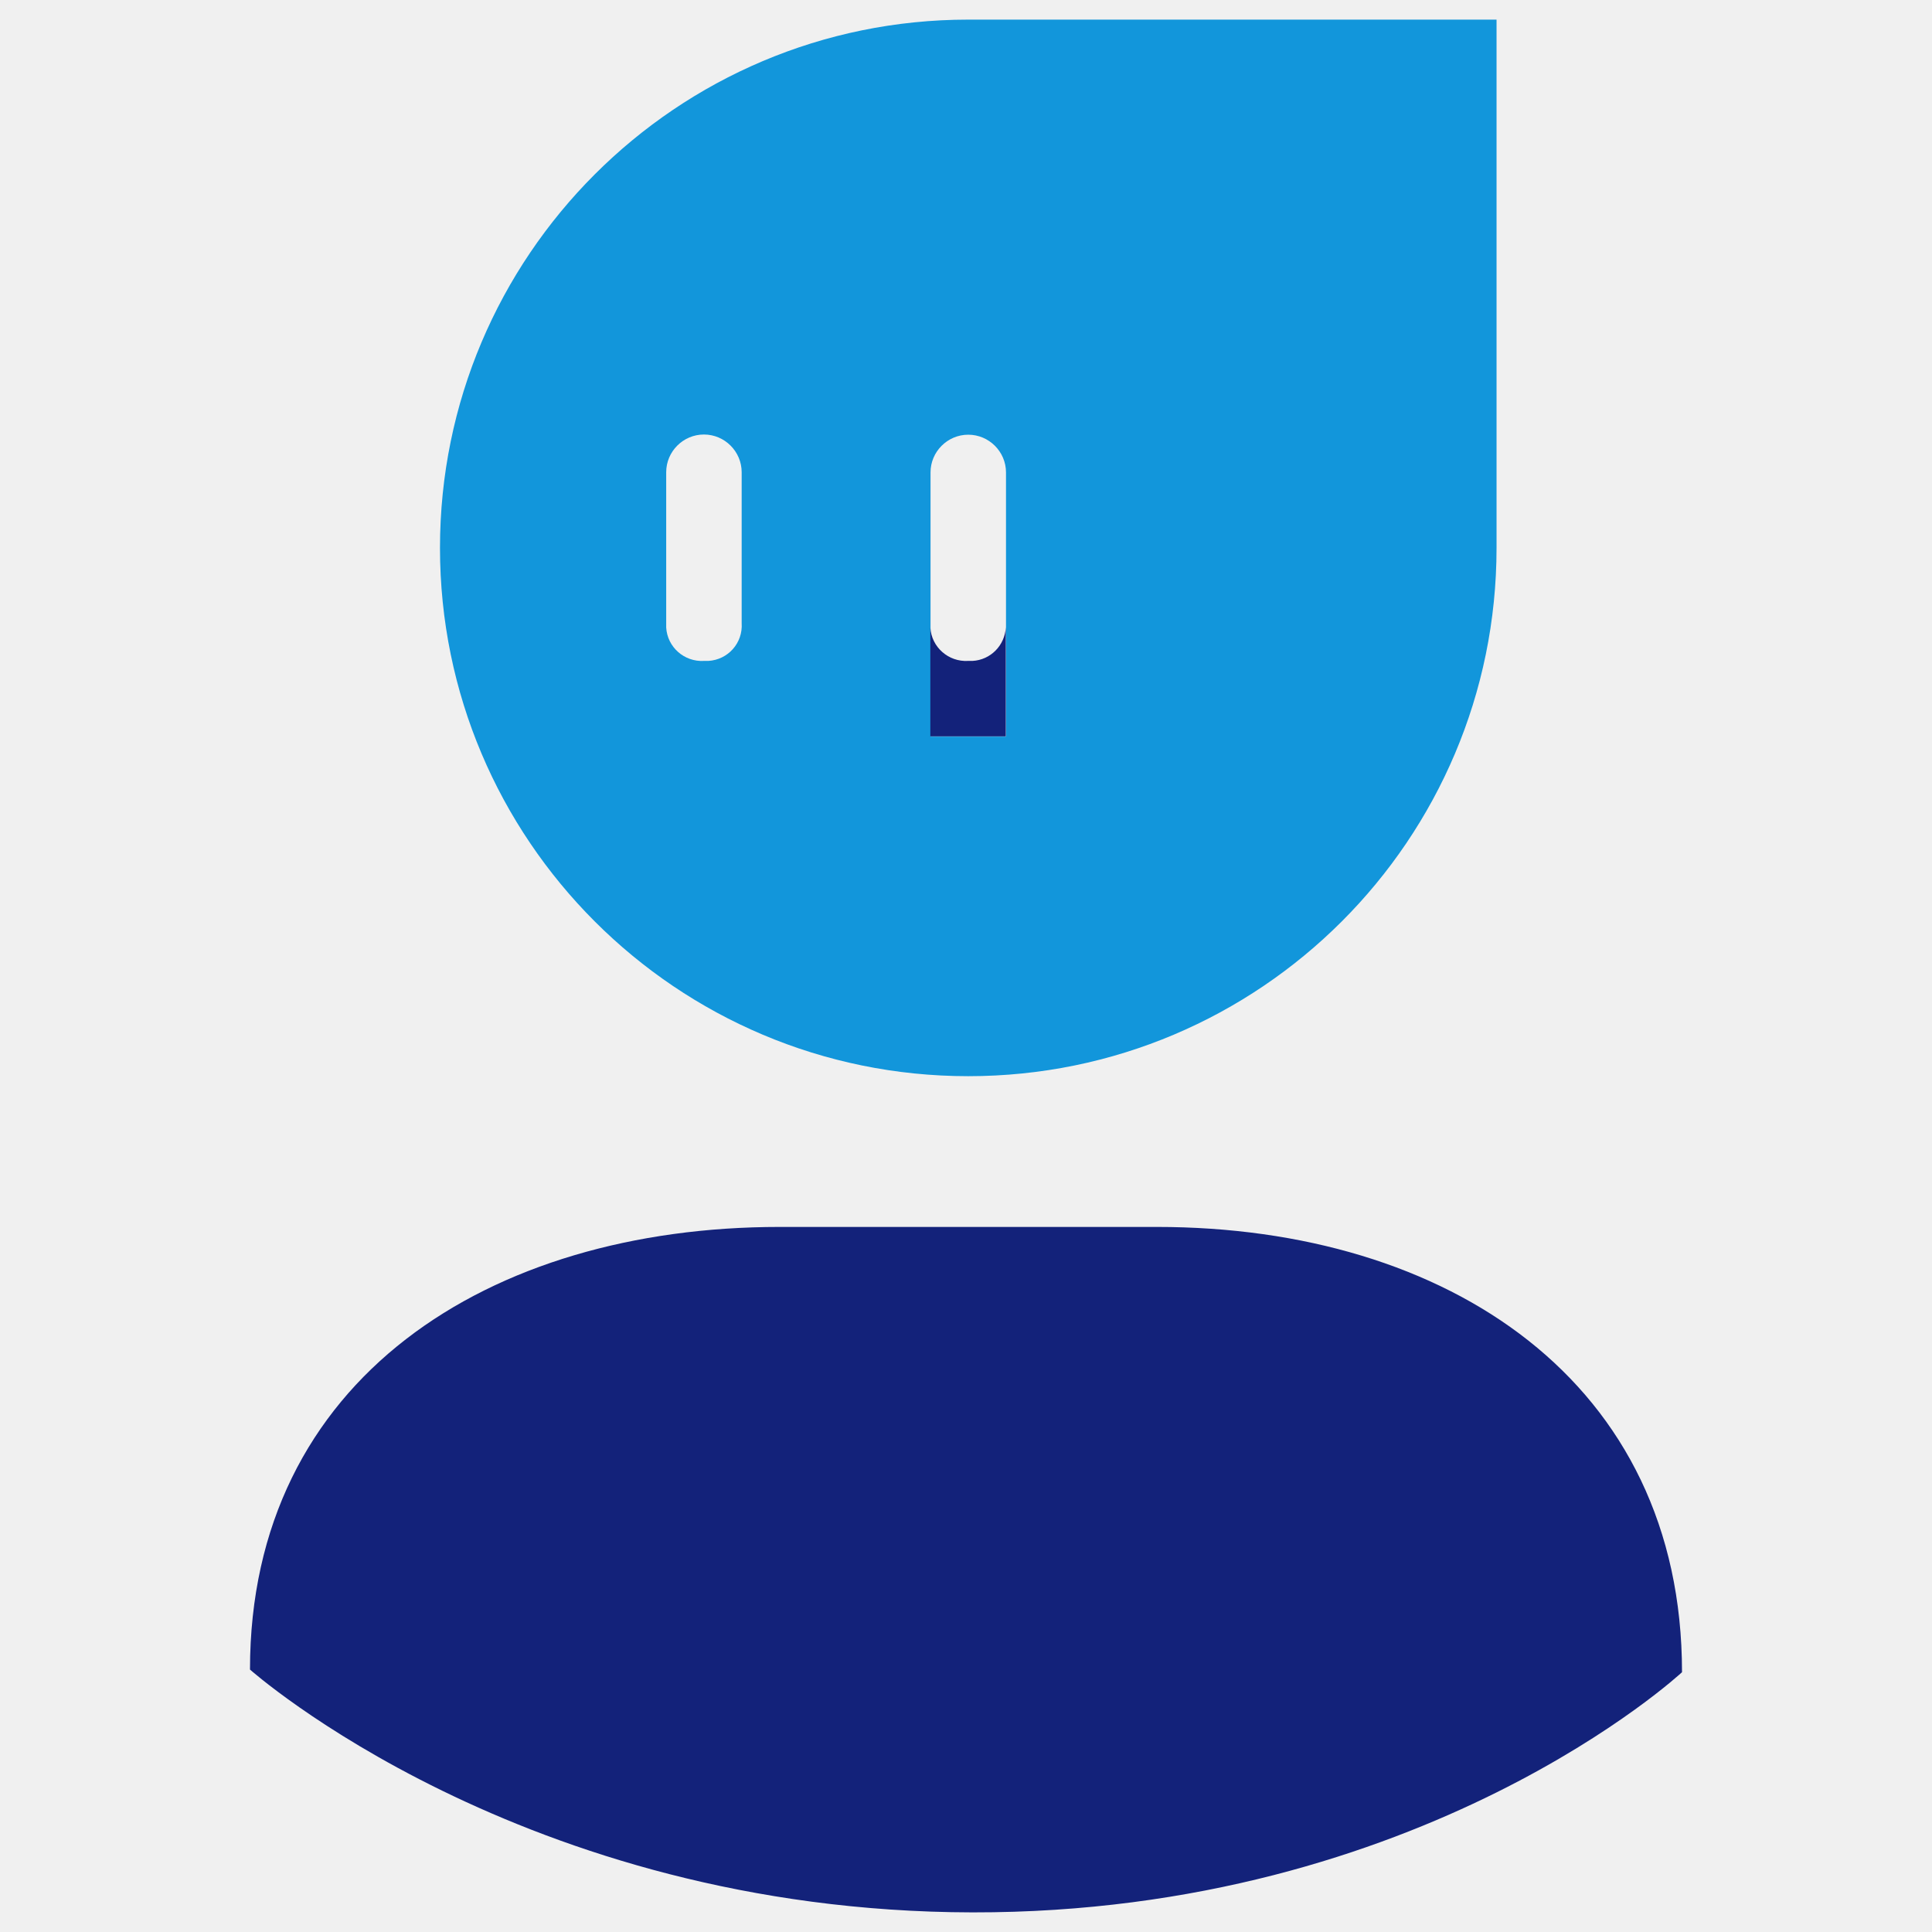
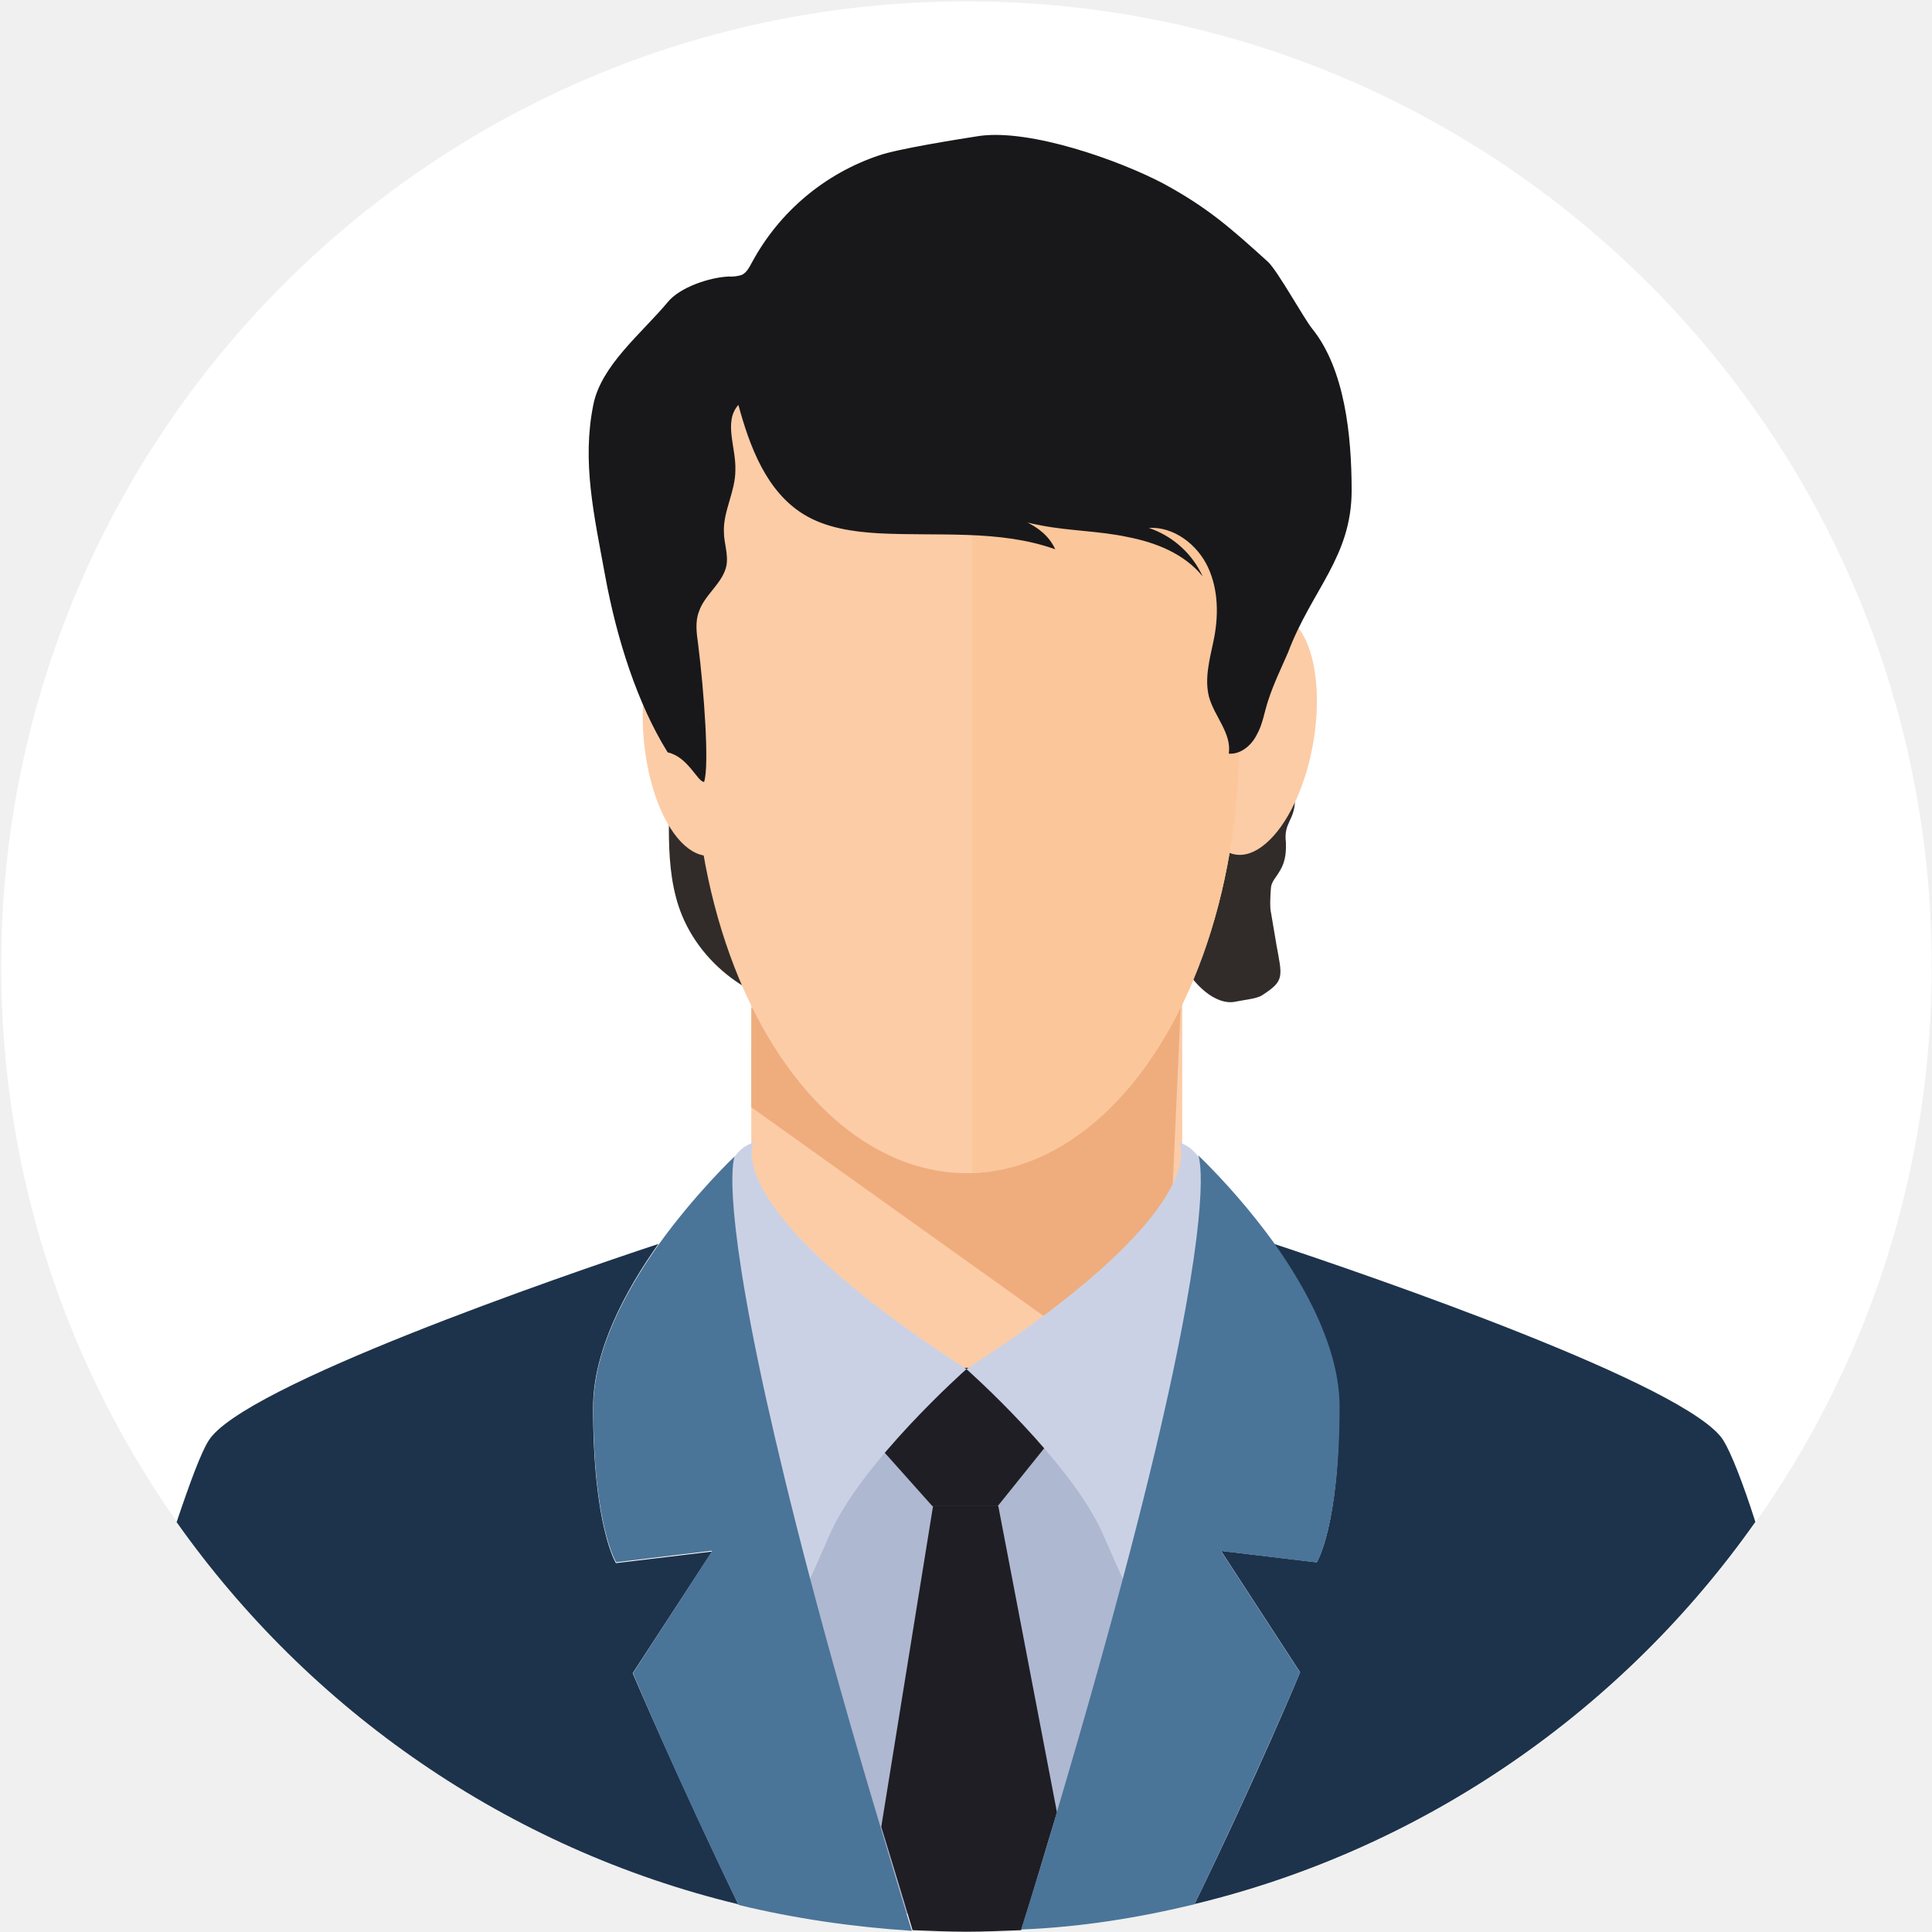
- <svg xmlns="http://www.w3.org/2000/svg" t="1752131179197" class="icon" viewBox="0 0 1024 1024" version="1.1" p-id="7903" width="200" height="200">
-   <path d="M513.2 10.4c-154.6 0-280 125.4-280 280s125.4 280 280 280 280-125.4 280-280v-280h-280zM375.4 350.3h-2.3c-10.4 0.6-19.4-7.3-20-17.7v-82.3c0-11 9-20 20-20s20 9 20 20v80c0.7 10.5-7.2 19.4-17.7 20z m157.8 40.1h-40v-140c0-11 9-20 20-20s20 9 20 20v140z" p-id="7904" data-spm-anchor-id="a313x.search_index.0.i17.7c9e3a81LceWjC" class="selected" fill="#1296db" />
-   <path d="M515.4 350.3h-2.3c-10.4 0.6-19.4-7.3-20-17.7v-62.3 120h40v-57.8c-0.5 9.5-8 17.3-17.7 17.8zM132.5 884.9c0-154 126.7-234.6 280.7-234.6h200c154 0 278.3 82 278.3 236 0 0-137.2 127.7-376.1 127.3S132.5 884.9 132.5 884.9z" p-id="7905" data-spm-anchor-id="a313x.search_index.0.i16.7c9e3a81LceWjC" class="" fill="#13227a" />
+ <svg xmlns="http://www.w3.org/2000/svg" t="1752464124907" class="icon" viewBox="0 0 1024 1024" version="1.1" p-id="14540" width="200" height="200">
+   <path d="M0.619 512.213c0 282.539 229.056 511.531 511.616 511.531 282.539 0.107 511.616-228.992 511.616-511.509S794.773 0.725 512.213 0.725C229.675 0.725 0.619 229.717 0.619 512.213z" fill="#ffffff" p-id="14541" data-spm-anchor-id="a313x.search_index.0.i14.4b053a81CIO9M7" class="selected" />
+   <path d="M594.027 967.808c-8 16.469-17.365 33.856-33.813 41.856-12.117 6.059-26.155 5.611-39.872 5.611l-53.931-1.28c-3.2 0-6.4 0-9.259-1.579-3.648-2.069-6.059-5.611-8.448-9.728-14.507-24.939-29.013-50.347-36.224-78.571-3.989-15.339-5.589-30.997-6.848-46.784-4.8-48.725-9.707-97.109-14.507-145.835 16.107-2.069 32.213-4.48 48.32-6.4a284.949 284.949 0 0 1 32.683-3.2c11.307-0.469 22.507 0 33.813 0.427 4.459 0 9.259 0.469 13.717 0.469 20.565 0.811 41.131 1.6 61.568 2.859 16.128 0.811 34.283 2.411 44.693 14.528 8.448 10.069 9.707 24.597 10.027 37.525 0.811 22.976 1.621 46.656-6.037 68.523-4.459 12.459-11.307 23.787-13.717 36.587-1.259 7.68-0.789 15.68-1.259 23.787-1.259 21.397-11.307 41.536-20.907 61.205z" fill="#AEB8D1" p-id="14542" />
+   <path d="M377.131 822.72v0.789l0.789-0.789z" fill="#A5B0C7" p-id="14543" />
+   <path d="M398.208 515.883h228.395v218.688H398.208z" fill="#FCCCA7" p-id="14544" />
+   <path d="M398.208 534.4l228.395-18.517-10.176 226.816-218.24-155.84z" fill="#EFAD7D" p-id="14545" />
+   <path d="M359.595 480.085c10.048 30.656 40.32 53.184 72.533 54.336 2.411-2.069 0.811-5.611-0.789-8-27.755-41.536-58.389-81.792-77.355-127.659 2.411 26.88-2.859 55.125 5.611 81.323z m316.821 20.053c3.2 17.643 4.672 19.584-7.573 27.435-2.965 1.877-10.24 2.496-13.909 3.307-5.611 1.259-11.648-1.6-16.107-5.269-8.917-7.211-14.507-18.069-17.365-29.397-2.859-11.307-3.2-22.997-4.011-34.645-0.448-7.211-0.448-14.528-0.789-22.187-0.469-6.4-0.469-13.291 2.389-18.987 4.8-9.728 16.107-13.739 26.624-16.939 6.549-2.133 13.269-3.627 20.117-4.48 5.589-0.427 11.648 0.469 15.765 4.011 5.589 5.269 5.248 14.08 4.8 21.76-0.469 10.496-6.059 11.243-4.8 21.76 0 3.093 0.469 9.067-3.221 15.061-1.92 3.456-4.331 5.568-4.672 8.683-0.341 3.115-0.725 11.115 0 13.525l2.773 16.341z" fill="#312C29" p-id="14546" />
+   <path d="M636.416 384c-4.117 22.656-2.283 44.629 4.8 57.664 7.083 13.013 18.517 15.083 29.717 5.376 11.307-9.6 20.779-29.525 24.896-52.16 4.117-22.656 2.283-44.608-4.8-57.643-7.083-13.056-18.496-15.104-29.696-5.397-11.307 9.621-20.8 29.525-24.917 52.16z m-295.211 8.021c2.048 22.976 9.6 43.691 19.861 54.315 10.283 10.645 21.824 9.6 30.059-2.624 8.32-12.224 12.224-33.963 10.155-56.96-2.048-22.997-9.6-43.691-19.861-54.336-10.304-10.624-21.824-9.6-30.059 2.645-8.32 12.352-12.224 34.091-10.155 56.96z" fill="#FCCCA7" p-id="14547" />
+   <path d="M367.573 390.976c0 82.475 27.541 158.656 72.32 199.936 44.8 41.173 99.861 41.173 144.64 0 44.8-41.173 72.341-117.461 72.341-199.915 0-127.424-64.789-230.827-144.64-230.827-79.872 0-144.64 103.403-144.64 230.827z" fill="#FCCCA7" p-id="14548" data-spm-anchor-id="a313x.search_index.0.i16.4b053a81CIO9M7" class="" />
+   <path d="M442.496 188.736c20.693-18.197 44.459-28.587 69.739-28.587 79.851 0 144.64 103.424 144.64 230.827 0 82.475-27.52 158.763-72.32 199.936-21.504 19.776-45.397 30.08-69.355 30.848V188.736h-72.704z" fill="#FBC69A" p-id="14549" data-spm-anchor-id="a313x.search_index.0.i15.4b053a81CIO9M7" class="" />
+   <path d="M431.232 190.016c11.648 12.928 16.896 30.208 18.496 47.573 1.6 17.28 0 34.667 0 51.947 0 8.469 0.469 16.917-1.259 25.387-2.859 16.128-12.096 30.187-21.355 43.456-6.059 9.28-12.907 18.987-22.976 23.808-15.765 7.68-36.672 0.448-46.272-14.528-8.448-13.269-9.707-29.867-10.048-45.525-1.259-31.787-2.048-63.595 3.989-95.061 4.587-20.587 13.035-43.456 32.683-50.773 16.107-6.059 35.413 0.811 46.72 13.717z" fill="#FCCCA7" p-id="14550" />
+   <path d="M393.067 145.749a19.051 19.051 0 0 1-6.869 0.811c-10.027 0.448-25.813 5.611-32.32 13.611-13.717 16.469-35.307 33.493-39.424 54.443-6.059 30.187 0.299 57.984 6.357 90.923 6.059 32.96 16.96 67.371 33.067 93.227 10.859 2.411 15.787 15.659 19.307 15.659 2.859-8.448 0-47.915-3.2-73.301-0.789-5.611-1.6-11.669 0.469-16.939 2.837-8.811 12.437-14.869 14.507-24.107 1.259-6.08-1.28-12.16-1.28-18.197-0.427-10.88 6.08-21.397 6.08-32.597 0.448-12.139-6.4-25.749 1.6-34.667 6.037 22.187 14.848 45.867 34.603 57.984 11.669 7.211 26.176 9.28 39.893 10.069 31.403 1.6 64.085-2.048 93.44 8.469-6.4-14.08-23.765-18.539-39.061-21.397 10.496 3.2 20.907 6.869 31.872 8.811 14.848 2.859 30.613 2.859 45.461 6.059 14.869 2.859 30.165 8.811 39.893 20.928a48.363 48.363 0 0 0-28.587-25.728c13.269-0.811 25.813 8.811 31.424 20.928 5.611 12.139 5.611 26.197 2.859 39.125-2.048 9.728-4.8 19.776-2.389 29.397 2.859 10.517 12.096 19.328 10.517 30.187 6.4 0.469 12.096-4.459 14.848-10.069 3.2-5.589 3.989-12.117 6.059-18.176 2.837-8.811 6.827-16.939 10.496-25.387 12.459-33.067 33.707-50.56 33.707-85.845 0-29.333-3.669-64.512-21.035-85.909-4.437-5.589-17.92-30.016-23.168-35.157-20.117-18.197-32-28.8-55.765-41.707-23.765-12.459-70.144-28.8-97.109-25.173-10.496 1.621-43.413 6.827-53.483 10.368a119.723 119.723 0 0 0-67.179 56.512c-1.6 2.859-2.859 5.589-5.589 6.848z" fill="#18181A" p-id="14551" />
+   <path d="M460.693 760.768l33.493 37.525h34.603l30.165-37.525-22.507-35.797H492.587z" fill="#1F1E24" p-id="14552" />
+   <path d="M399.467 605.675s-19.776 34.197 112.768 119.979c0 0-55.637 49.195-72.555 87.851-16.917 39.125-14.059 29.397-14.059 29.397l-49.131-160.704c0.341 0-2.048-70.464 22.976-76.523z m225.536 0s19.755 34.197-112.768 119.979c0 0 55.637 49.195 72.533 87.851 16.917 39.125 14.08 29.397 14.08 29.397l49.109-160.704c-0.341 0 2.069-70.464-22.955-76.523z" fill="#CBD1E4" p-id="14553" />
+   <path d="M391.339 1009.323c-32.661-67.712-55.979-122.496-55.979-122.496l41.472-63.595 0.469-0.811h-0.469l-50.368 6.059s-12.117-19.328-12.117-82.56c0-29.867 16.896-61.653 34.624-86.613-51.2 16.939-220.736 75.392-238.443 104.32-4.011 6.4-9.728 21.739-16.917 43.136 70.613 99.84 175.723 173.163 297.749 202.56z m306.56-181.291l-50.731-6.059 41.92 64.384s-22.955 55.147-55.979 122.859c122.027-29.397 227.243-103.168 297.28-202.581-6.848-21.376-12.907-36.587-16.917-43.115-17.707-29.056-187.243-87.381-238.443-104.32 17.707 24.96 34.624 56.405 34.624 86.613 0.341 62.891-11.755 82.219-11.755 82.219z" fill="#1D334B" p-id="14554" />
+   <path d="M512.213 1023.851c9.728 0 19.328-0.469 29.035-0.811 6.848-21.717 12.907-42.667 18.965-62.443l-31.083-162.304h-34.603l-27.435 169.963c5.269 17.28 10.859 35.456 16.576 54.784 9.259 0.341 18.859 0.811 28.565 0.811z" fill="#1F1E24" p-id="14555" />
+   <path d="M326.571 828.032l50.389-6.059h0.448l-0.448 0.789-41.472 64.064s22.955 55.125 55.979 122.837c29.824 7.211 60.437 11.669 91.861 13.717-6.059-18.987-11.307-37.504-16.576-54.784-30.613-101.909-49.131-175.232-60.779-227.627-24.555-111.509-16.576-128.085-16.576-128.085s-20.544 19.328-40.32 46.784c-17.707 24.939-34.624 56.384-34.624 86.571 0 62.464 12.117 81.792 12.117 81.792z m306.539 181.291a3031.083 3031.083 0 0 0 55.979-122.837l-41.92-64.405 50.731 6.059s12.096-19.328 12.096-82.56c0-29.867-16.896-61.653-34.603-86.613a362.624 362.624 0 0 0-40.32-46.656s7.637 15.339-13.269 114.389c-10.88 51.584-29.824 126.507-61.589 233.557-5.589 19.776-12.117 40.256-18.965 62.443 31.424-1.259 62.037-6.187 91.861-13.376z" fill="#4B7499" p-id="14556" />
</svg>
